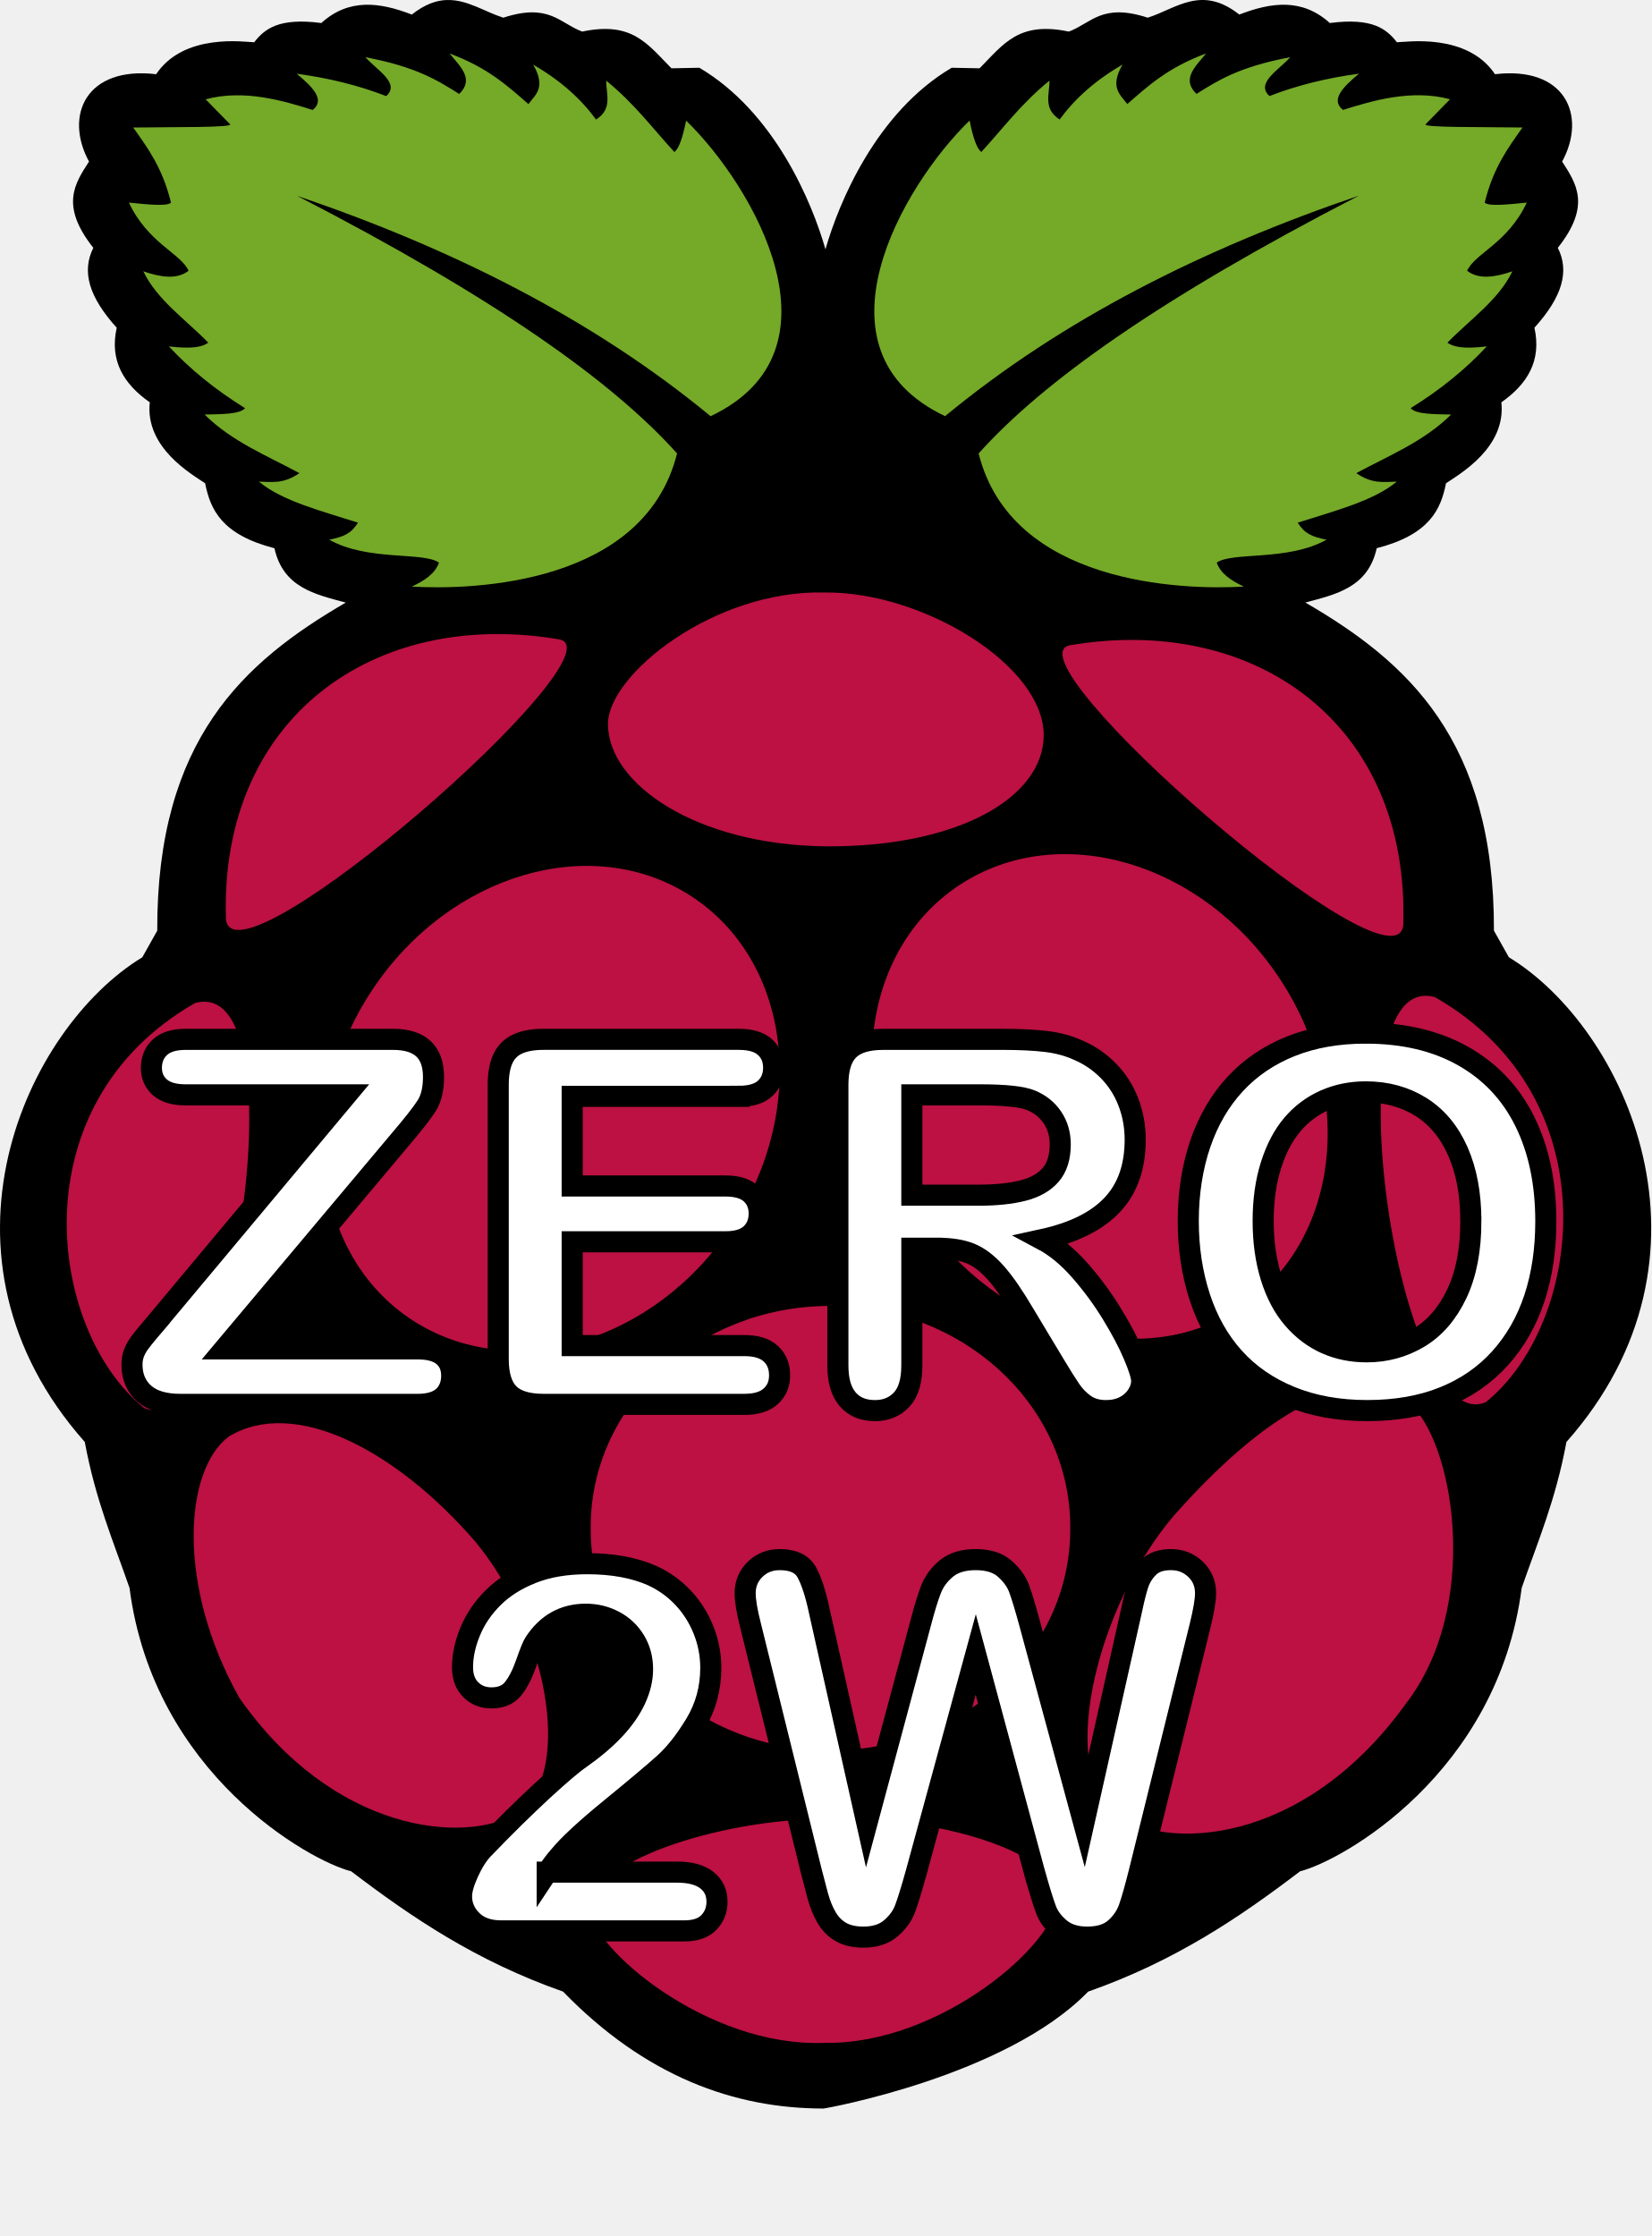
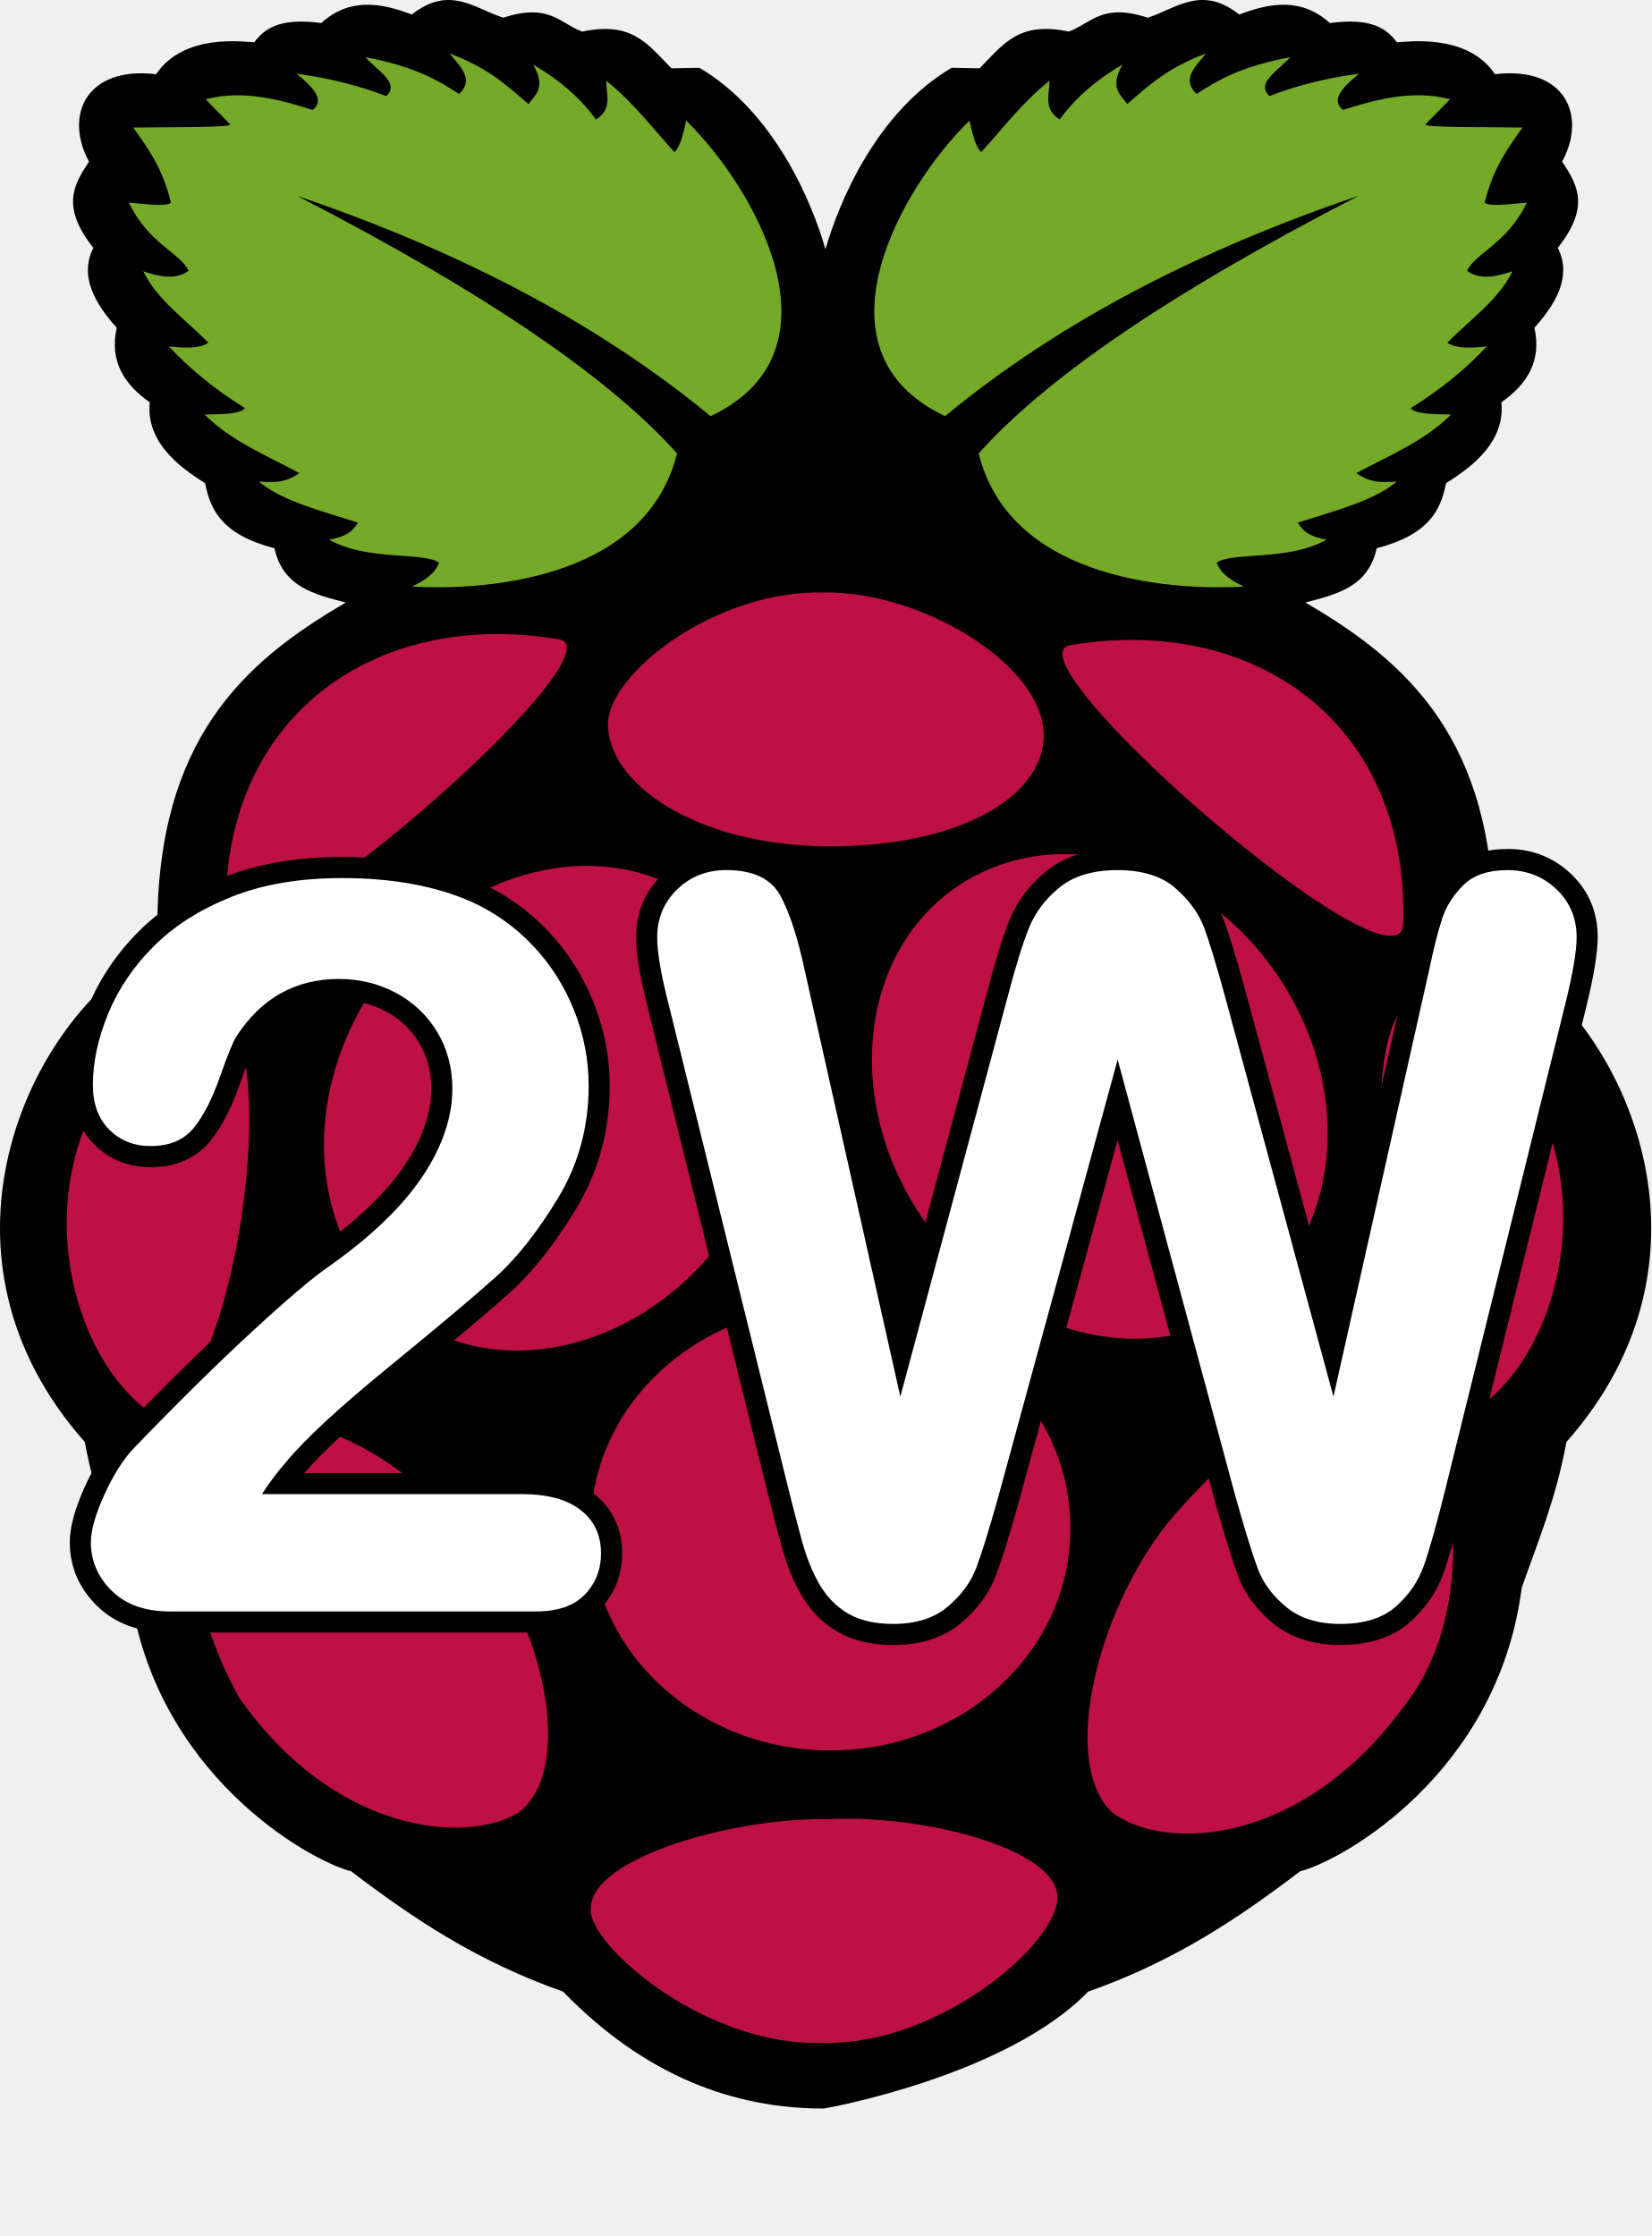
- <svg xmlns="http://www.w3.org/2000/svg" id="Layer_1" data-name="Layer 1" width="626.3" height="848.14" viewBox="0 0 626.3 848.14">
-   <g id="Layer_1-2" data-name="Layer 1">
-     <g id="Layer_11" data-name="Layer 11">
+ <svg xmlns="http://www.w3.org/2000/svg" id="Layer_1" version="1.1" width="626.3" height="848.14" viewBox="0 0 626.3 848.14">
+   <defs>
+     <style>
+       .st0 {
+         fill: #bc1142;
+       }
+ 
+       .st1 {
+         fill: #75a928;
+       }
+ 
+       .st2 {
+         fill: #fff;
+       }
+     </style>
+   </defs>
+   <g id="Layer_1-2">
+     <g id="Layer_11">
      <g>
-         <path d="M169.54,0c-4.04.12-8.4,1.62-13.34,5.52-12.1-4.67-23.84-6.29-34.33,3.21-16.2-2.1-21.47,2.24-25.46,7.3-3.56-.07-26.62-3.66-37.19,12.12-26.57-3.14-34.97,15.63-25.46,33.14-5.43,8.4-11.05,16.7,1.64,32.72-4.49,8.92-1.71,18.6,8.87,30.31-2.79,12.54,2.7,21.39,12.54,28.29-1.84,17.16,15.74,27.14,20.99,30.7,2.02,10,6.22,19.44,26.29,24.65,3.31,14.9,15.38,17.48,27.07,20.6-38.62,22.45-71.74,51.99-71.52,124.46l-5.66,10.09c-44.29,26.93-84.13,113.49-21.82,183.85,4.07,22.02,10.89,37.84,16.97,55.35,9.09,70.55,68.41,103.58,84.06,107.49,22.93,17.46,47.34,34.03,80.39,45.64,31.15,32.12,64.9,44.37,98.83,44.35.5,0,69.18-12.22,100.33-44.35,33.04-11.61,57.46-28.18,80.39-45.64,15.65-3.91,74.97-36.94,84.05-107.49,6.08-17.51,12.9-33.33,16.97-55.35,62.3-70.36,22.46-156.93-21.83-183.86l-5.67-10.09c.23-72.47-32.9-102.01-71.52-124.46,11.68-3.13,23.75-5.7,27.06-20.6,20.08-5.22,24.28-14.65,26.29-24.65,5.25-3.55,22.83-13.53,20.99-30.7,9.84-6.9,15.33-15.75,12.54-28.29,10.58-11.71,13.36-21.39,8.87-30.31,12.69-16.01,7.06-24.31,1.64-32.71,9.51-17.51,1.12-36.29-25.47-33.14-10.57-15.77-33.62-12.19-37.19-12.12-3.99-5.06-9.25-9.4-25.46-7.3-10.49-9.5-22.23-7.88-34.33-3.21-14.37-11.34-23.88-2.25-34.74,1.19-17.4-5.69-21.38,2.1-29.93,5.27-18.97-4.01-24.74,4.72-33.84,13.93l-10.58-.21c-28.62,16.87-42.84,51.21-47.88,68.87-5.04-17.66-19.23-52-47.84-68.87l-10.58.21c-9.11-9.21-14.87-17.94-33.85-13.93-8.55-3.17-12.52-10.96-29.93-5.27C183.77,4.45,177.21-.23,169.5.01" />
-         <path d="M112.56,74.21c75.93,39.15,120.07,70.81,144.25,97.78-12.38,49.64-76.99,51.9-100.61,50.51,4.84-2.25,8.87-4.95,10.3-9.09-5.93-4.21-26.95-.45-41.62-8.69,5.64-1.17,8.27-2.31,10.91-6.47-13.86-4.42-28.8-8.23-37.58-15.56,4.74.06,9.16,1.06,15.35-3.23-12.42-6.69-25.67-12-35.96-22.22,6.42-.16,13.34-.06,15.35-2.42-11.36-7.04-20.95-14.87-28.89-23.43,8.98,1.08,12.78.15,14.95-1.41-8.59-8.8-19.46-16.23-24.65-27.07,6.67,2.3,12.77,3.18,17.17-.2-2.92-6.59-15.43-10.47-22.63-25.86,7.02.68,14.47,1.53,15.96,0-3.26-13.28-8.85-20.75-14.34-28.48,15.03-.22,37.8.06,36.77-1.21l-9.29-9.49c14.68-3.95,29.7.63,40.61,4.04,4.9-3.86-.09-8.75-6.06-13.74,12.48,1.67,23.75,4.53,33.94,8.48,5.44-4.91-3.54-9.83-7.88-14.75,19.28,3.66,27.44,8.8,35.56,13.94,5.89-5.64.34-10.44-3.64-15.35,14.53,5.38,22.02,12.33,29.9,19.19,2.67-3.61,6.79-6.25,1.82-14.95,10.32,5.95,18.09,12.96,23.84,20.81,6.39-4.07,3.8-9.62,3.84-14.75,10.73,8.72,17.53,18.01,25.86,27.07,1.68-1.22,3.15-5.37,4.45-11.92,25.58,24.82,61.73,87.34,9.29,112.13-44.63-36.81-97.94-63.57-157.01-83.64h.02" fill="#75a928" />
-         <path d="M515.44,74.21c-75.92,39.15-120.06,70.81-144.24,97.78,12.38,49.64,76.99,51.9,100.61,50.51-4.84-2.25-8.87-4.95-10.3-9.09,5.93-4.21,26.95-.45,41.62-8.69-5.64-1.17-8.27-2.31-10.91-6.47,13.86-4.42,28.8-8.23,37.58-15.56-4.74.06-9.16,1.06-15.35-3.23,12.42-6.69,25.67-12,35.96-22.22-6.42-.16-13.34-.06-15.35-2.42,11.36-7.04,20.95-14.87,28.89-23.43-8.99,1.08-12.78.15-14.95-1.41,8.59-8.8,19.46-16.23,24.65-27.07-6.67,2.3-12.78,3.18-17.17-.2,2.92-6.59,15.43-10.47,22.63-25.86-7.02.68-14.47,1.53-15.96,0,3.27-13.28,8.86-20.75,14.34-28.49-15.03-.22-37.8.06-36.77-1.21l9.29-9.5c-14.68-3.95-29.7.64-40.61,4.04-4.9-3.86.09-8.75,6.06-13.74-12.47,1.66-23.75,4.53-33.94,8.48-5.45-4.91,3.54-9.83,7.88-14.75-19.28,3.66-27.44,8.8-35.56,13.94-5.89-5.64-.34-10.44,3.64-15.35-14.53,5.38-22.02,12.33-29.9,19.19-2.67-3.61-6.79-6.25-1.82-14.95-10.32,5.95-18.09,12.96-23.84,20.81-6.39-4.07-3.8-9.63-3.84-14.75-10.73,8.72-17.53,18.01-25.86,27.07-1.68-1.22-3.15-5.37-4.45-11.92-25.58,24.82-61.73,87.34-9.29,112.13,44.61-36.82,97.91-63.57,156.98-83.64h0" fill="#75a928" />
-         <path d="M405.95,579.65c.26,46.32-40.24,84.07-90.47,84.31s-91.17-37.11-91.43-83.43v-.88c-.26-46.32,40.24-84.06,90.47-84.31,50.23-.24,91.16,37.11,91.43,83.43v.88" fill="#bc1142" />
-         <path d="M262.38,340.07c37.69,24.69,44.48,80.66,15.17,125-29.31,44.35-83.61,60.28-121.3,35.59-37.69-24.69-44.48-80.66-15.17-125,29.31-44.35,83.61-60.28,121.3-35.59" fill="#bc1142" />
-         <path d="M364.09,335.6c-37.68,24.69-44.48,80.66-15.17,125,29.31,44.35,83.61,60.28,121.3,35.59s44.48-80.66,15.17-125c-29.3-44.34-83.61-60.28-121.3-35.59" fill="#bc1142" />
-         <path d="M74.03,380.44c40.69-10.91,13.74,168.33-19.37,153.62-36.42-29.29-48.14-115.07,19.37-153.62" fill="#bc1142" />
-         <path d="M544.23,378.2c-40.69-10.9-13.74,168.34,19.37,153.63,36.42-29.29,48.14-115.08-19.37-153.63" fill="#bc1142" />
-         <path d="M405.98,244.73c70.22-11.86,128.64,29.86,126.29,106-2.31,29.19-152.15-101.65-126.29-106" fill="#bc1142" />
-         <path d="M211.98,242.5c-70.22-11.86-128.64,29.87-126.29,106,2.31,29.19,152.16-101.66,126.29-106" fill="#bc1142" />
-         <path d="M312.84,224.74c-41.91-1.09-82.13,31.1-82.23,49.78-.11,22.69,33.14,45.92,82.51,46.51,50.42.36,82.6-18.6,82.76-42.01.19-26.53-45.86-54.69-83.05-54.28h0" fill="#bc1142" />
-         <path d="M315.4,690.01c36.54-1.6,85.57,11.77,85.66,29.5.61,17.21-44.46,56.11-88.09,55.36-45.18,1.95-89.48-37.01-88.9-50.51-.68-19.8,55.01-35.25,91.32-34.35" fill="#bc1142" />
-         <path d="M180.44,584.95c26.01,31.34,37.87,86.4,16.16,102.63-20.54,12.39-70.41,7.29-105.86-43.64-23.91-42.74-20.83-86.22-4.04-99,25.1-15.29,63.89,5.37,93.74,40h0" fill="#bc1142" />
-         <path d="M445.15,575.01c-28.15,32.97-43.82,93.1-23.29,112.46,19.63,15.05,72.34,12.94,111.26-41.07,28.27-36.28,18.8-96.87,2.65-112.95-23.99-18.55-58.42,5.19-90.63,41.56h0" fill="#bc1142" />
+         <path d="M169.54,0c-4.04.12-8.4,1.62-13.34,5.52-12.1-4.67-23.84-6.29-34.33,3.21-16.2-2.1-21.47,2.24-25.46,7.3-3.56-.07-26.62-3.66-37.19,12.12-26.57-3.14-34.97,15.63-25.46,33.14-5.43,8.4-11.05,16.7,1.64,32.72-4.49,8.92-1.71,18.6,8.87,30.31-2.79,12.54,2.7,21.39,12.54,28.29-1.84,17.16,15.74,27.14,20.99,30.7,2.02,10,6.22,19.44,26.29,24.65,3.31,14.9,15.38,17.48,27.07,20.6-38.62,22.45-71.74,51.99-71.52,124.46l-5.66,10.09c-44.29,26.93-84.13,113.49-21.82,183.85,4.07,22.02,10.89,37.84,16.97,55.35,9.09,70.55,68.41,103.58,84.06,107.49,22.93,17.46,47.34,34.03,80.39,45.64,31.15,32.12,64.9,44.37,98.83,44.35.5,0,69.18-12.22,100.33-44.35,33.04-11.61,57.46-28.18,80.39-45.64,15.65-3.91,74.97-36.94,84.05-107.49,6.08-17.51,12.9-33.33,16.97-55.35,62.3-70.36,22.46-156.93-21.83-183.86l-5.67-10.09c.23-72.47-32.9-102.01-71.52-124.46,11.68-3.13,23.75-5.7,27.06-20.6,20.08-5.22,24.28-14.65,26.29-24.65,5.25-3.55,22.83-13.53,20.99-30.7,9.84-6.9,15.33-15.75,12.54-28.29,10.58-11.71,13.36-21.39,8.87-30.31,12.69-16.01,7.06-24.31,1.64-32.71,9.51-17.51,1.12-36.29-25.47-33.14-10.57-15.77-33.62-12.19-37.19-12.12-3.99-5.06-9.25-9.4-25.46-7.3-10.49-9.5-22.23-7.88-34.33-3.21-14.37-11.34-23.88-2.25-34.74,1.19-17.4-5.69-21.38,2.1-29.93,5.27-18.97-4.01-24.74,4.72-33.84,13.93l-10.58-.21c-28.62,16.87-42.84,51.21-47.88,68.87-5.04-17.66-19.23-52-47.84-68.87l-10.58.21c-9.11-9.21-14.87-17.94-33.85-13.93-8.55-3.17-12.52-10.96-29.93-5.27C183.77,4.45,177.21-.23,169.5,0" />
+         <path class="st1" d="M112.56,74.21c75.93,39.15,120.07,70.81,144.25,97.78-12.38,49.64-76.99,51.9-100.61,50.51,4.84-2.25,8.87-4.95,10.3-9.09-5.93-4.21-26.95-.45-41.62-8.69,5.64-1.17,8.27-2.31,10.91-6.47-13.86-4.42-28.8-8.23-37.58-15.56,4.74.06,9.16,1.06,15.35-3.23-12.42-6.69-25.67-12-35.96-22.22,6.42-.16,13.34-.06,15.35-2.42-11.36-7.04-20.95-14.87-28.89-23.43,8.98,1.08,12.78.15,14.95-1.41-8.59-8.8-19.46-16.23-24.65-27.07,6.67,2.3,12.77,3.18,17.17-.2-2.92-6.59-15.43-10.47-22.63-25.86,7.02.68,14.47,1.53,15.96,0-3.26-13.28-8.85-20.75-14.34-28.48,15.03-.22,37.8.06,36.77-1.21l-9.29-9.49c14.68-3.95,29.7.63,40.61,4.04,4.9-3.86-.09-8.75-6.06-13.74,12.48,1.67,23.75,4.53,33.94,8.48,5.44-4.91-3.54-9.83-7.88-14.75,19.28,3.66,27.44,8.8,35.56,13.94,5.89-5.64.34-10.44-3.64-15.35,14.53,5.38,22.02,12.33,29.9,19.19,2.67-3.61,6.79-6.25,1.82-14.95,10.32,5.95,18.09,12.96,23.84,20.81,6.39-4.07,3.8-9.62,3.84-14.75,10.73,8.72,17.53,18.01,25.86,27.07,1.68-1.22,3.15-5.37,4.45-11.92,25.58,24.82,61.73,87.34,9.29,112.13-44.63-36.81-97.94-63.57-157.01-83.64h.02" />
+         <path class="st1" d="M515.44,74.21c-75.92,39.15-120.06,70.81-144.24,97.78,12.38,49.64,76.99,51.9,100.61,50.51-4.84-2.25-8.87-4.95-10.3-9.09,5.93-4.21,26.95-.45,41.62-8.69-5.64-1.17-8.27-2.31-10.91-6.47,13.86-4.42,28.8-8.23,37.58-15.56-4.74.06-9.16,1.06-15.35-3.23,12.42-6.69,25.67-12,35.96-22.22-6.42-.16-13.34-.06-15.35-2.42,11.36-7.04,20.95-14.87,28.89-23.43-8.99,1.08-12.78.15-14.95-1.41,8.59-8.8,19.46-16.23,24.65-27.07-6.67,2.3-12.78,3.18-17.17-.2,2.92-6.59,15.43-10.47,22.63-25.86-7.02.68-14.47,1.53-15.96,0,3.27-13.28,8.86-20.75,14.34-28.49-15.03-.22-37.8.06-36.77-1.21l9.29-9.5c-14.68-3.95-29.7.64-40.61,4.04-4.9-3.86.09-8.75,6.06-13.74-12.47,1.66-23.75,4.53-33.94,8.48-5.45-4.91,3.54-9.83,7.88-14.75-19.28,3.66-27.44,8.8-35.56,13.94-5.89-5.64-.34-10.44,3.64-15.35-14.53,5.38-22.02,12.33-29.9,19.19-2.67-3.61-6.79-6.25-1.82-14.95-10.32,5.95-18.09,12.96-23.84,20.81-6.39-4.07-3.8-9.63-3.84-14.75-10.73,8.72-17.53,18.01-25.86,27.07-1.68-1.22-3.15-5.37-4.45-11.92-25.58,24.82-61.73,87.34-9.29,112.13,44.61-36.82,97.91-63.57,156.98-83.64h0" />
+         <path class="st0" d="M405.95,579.65c.26,46.32-40.24,84.07-90.47,84.31s-91.17-37.11-91.43-83.43v-.88c-.26-46.32,40.24-84.06,90.47-84.31,50.23-.24,91.16,37.11,91.43,83.43v.88" />
+         <path class="st0" d="M262.38,340.07c37.69,24.69,44.48,80.66,15.17,125-29.31,44.35-83.61,60.28-121.3,35.59-37.69-24.69-44.48-80.66-15.17-125,29.31-44.35,83.61-60.28,121.3-35.59" />
+         <path class="st0" d="M364.09,335.6c-37.68,24.69-44.48,80.66-15.17,125,29.31,44.35,83.61,60.28,121.3,35.59s44.48-80.66,15.17-125c-29.3-44.34-83.61-60.28-121.3-35.59" />
+         <path class="st0" d="M74.03,380.44c40.69-10.91,13.74,168.33-19.37,153.62-36.42-29.29-48.14-115.07,19.37-153.62" />
+         <path class="st0" d="M544.23,378.2c-40.69-10.9-13.74,168.34,19.37,153.63,36.42-29.29,48.14-115.08-19.37-153.63" />
+         <path class="st0" d="M405.98,244.73c70.22-11.86,128.64,29.86,126.29,106-2.31,29.19-152.15-101.65-126.29-106" />
+         <path class="st0" d="M211.98,242.5c-70.22-11.86-128.64,29.87-126.29,106,2.31,29.19,152.16-101.66,126.29-106" />
+         <path class="st0" d="M312.84,224.74c-41.91-1.09-82.13,31.1-82.23,49.78-.11,22.69,33.14,45.92,82.51,46.51,50.42.36,82.6-18.6,82.76-42.01.19-26.53-45.86-54.69-83.05-54.28h0" />
+         <path class="st0" d="M315.4,690.01c36.54-1.6,85.57,11.77,85.66,29.5.61,17.21-44.46,56.11-88.09,55.36-45.18,1.95-89.48-37.01-88.9-50.51-.68-19.8,55.01-35.25,91.32-34.35" />
+         <path class="st0" d="M180.44,584.95c26.01,31.34,37.87,86.4,16.16,102.63-20.54,12.39-70.41,7.29-105.86-43.64-23.91-42.74-20.83-86.22-4.04-99,25.1-15.29,63.89,5.37,93.74,40h0" />
+         <path class="st0" d="M445.15,575.01c-28.15,32.97-43.82,93.1-23.29,112.46,19.63,15.05,72.34,12.94,111.26-41.07,28.27-36.28,18.8-96.87,2.65-112.95-23.99-18.55-58.42,5.19-90.63,41.56h0" />
      </g>
    </g>
  </g>
-   <g id="Layer_8" data-name="Layer 8">
-     <g id="Text_Outline" data-name="Text Outline">
-       <g>
-         <path d="M60.35,500.39l71.12-85.1h-61.11c-4.28,0-7.51-.94-9.68-2.83-2.17-1.89-3.26-4.38-3.26-7.46s1.09-5.81,3.26-7.79,5.4-2.97,9.68-2.97h78.77c10.2,0,15.3,4.75,15.3,14.26,0,4.53-.85,8.16-2.55,10.86-1.7,2.71-5.13,7.08-10.29,13.13l-66.49,79.15h73.29c4.34,0,7.59.9,9.73,2.69s3.21,4.3,3.21,7.51-1.07,5.98-3.21,7.93-5.38,2.93-9.73,2.93h-89.91c-6.11,0-10.71-1.37-13.79-4.11-3.09-2.74-4.63-6.41-4.63-11,0-1.57.25-3.02.76-4.34.5-1.32,1.18-2.56,2.03-3.73s2.03-2.64,3.54-4.44c1.51-1.79,2.83-3.35,3.97-4.67v-.02h0Z" fill="#fff" stroke="#000" stroke-miterlimit="10" stroke-width="8" />
-         <path d="M280.22,415.86h-63.19v34h58.18c4.28,0,7.48.96,9.59,2.88s3.16,4.46,3.16,7.6-1.04,5.71-3.12,7.7c-2.08,1.98-5.29,2.98-9.63,2.98h-58.18v39.38h65.36c4.41,0,7.73,1.02,9.96,3.07,2.23,2.05,3.35,4.77,3.35,8.17s-1.12,5.94-3.35,7.98c-2.24,2.05-5.56,3.07-9.96,3.07h-76.22c-6.11,0-10.5-1.35-13.18-4.06s-4.01-7.08-4.01-13.13v-104.08c0-4.03.6-7.32,1.79-9.87,1.2-2.55,3.07-4.41,5.62-5.57,2.55-1.17,5.81-1.75,9.78-1.75h74.05c4.47,0,7.79.99,9.96,2.97s3.26,4.58,3.26,7.79-1.09,5.9-3.26,7.89-5.49,2.97-9.96,2.97h0Z" fill="#fff" stroke="#000" stroke-miterlimit="10" stroke-width="8" />
-         <path d="M355.68,473.47h-9.82v44.49c0,5.86-1.29,10.17-3.87,12.94s-5.95,4.16-10.11,4.16c-4.47,0-7.93-1.45-10.39-4.34-2.46-2.9-3.68-7.15-3.68-12.75v-106.54c0-6.04,1.35-10.42,4.06-13.13s7.08-4.06,13.13-4.06h45.62c6.3,0,11.68.27,16.15.8,4.47.54,8.5,1.62,12.09,3.26,4.34,1.83,8.18,4.44,11.52,7.84s5.87,7.35,7.6,11.85,2.6,9.27,2.6,14.31c0,10.33-2.91,18.58-8.74,24.75-5.82,6.17-14.66,10.55-26.49,13.13,4.97,2.64,9.73,6.55,14.26,11.71s8.58,10.66,12.14,16.48c3.56,5.82,6.33,11.08,8.31,15.77s2.98,7.92,2.98,9.68-.58,3.64-1.75,5.43-2.75,3.21-4.77,4.25c-2.02,1.04-4.34,1.56-6.99,1.56-3.15,0-5.79-.74-7.93-2.22-2.14-1.48-3.98-3.35-5.53-5.62-1.54-2.27-3.64-5.6-6.28-10.01l-11.24-18.7c-4.03-6.86-7.63-12.09-10.81-15.68s-6.41-6.04-9.68-7.37c-3.28-1.32-7.4-1.98-12.37-1.98h0ZM371.74,415.29h-25.88v38.06h25.12c6.74,0,12.4-.58,17-1.75,4.6-1.16,8.11-3.15,10.53-5.95,2.42-2.8,3.64-6.66,3.64-11.57,0-3.84-.98-7.23-2.93-10.15-1.95-2.93-4.66-5.12-8.12-6.56-3.28-1.38-9.73-2.08-19.36-2.08h0Z" fill="#fff" stroke="#000" stroke-miterlimit="10" stroke-width="8" />
-         <path d="M518.04,391.87c14.36,0,26.68,2.91,36.98,8.74,10.29,5.82,18.09,14.1,23.38,24.84s7.93,23.34,7.93,37.83c0,10.71-1.45,20.43-4.34,29.18-2.9,8.75-7.24,16.34-13.03,22.76-5.79,6.42-12.91,11.33-21.34,14.73-8.44,3.4-18.1,5.1-29,5.1s-20.53-1.75-29.09-5.24-15.71-8.42-21.44-14.78c-5.73-6.36-10.06-14.01-12.99-22.95s-4.39-18.61-4.39-29,1.53-20.4,4.58-29.28,7.48-16.43,13.27-22.67c5.79-6.23,12.84-11,21.16-14.31,8.31-3.31,17.76-4.96,28.33-4.96h0ZM557.89,463.08c0-10.14-1.64-18.92-4.91-26.35-3.28-7.43-7.95-13.05-14.03-16.86s-13.05-5.71-20.92-5.71c-5.61,0-10.78,1.06-15.54,3.16-4.75,2.11-8.85,5.18-12.28,9.21-3.43,4.03-6.14,9.18-8.12,15.44-1.98,6.27-2.97,13.3-2.97,21.11s.99,14.99,2.97,21.34c1.98,6.36,4.78,11.63,8.41,15.82,3.62,4.19,7.78,7.32,12.47,9.4,4.69,2.08,9.84,3.12,15.44,3.12,7.18,0,13.77-1.79,19.79-5.38,6.01-3.59,10.8-9.13,14.36-16.62s5.34-16.72,5.34-27.67h0Z" fill="#fff" stroke="#000" stroke-miterlimit="10" stroke-width="8" />
-       </g>
-       <g>
-         <path d="M207.55,710.12h49.3c4.91,0,8.66,1.01,11.24,3.02,2.58,2.02,3.87,4.75,3.87,8.22,0,3.09-1.02,5.7-3.07,7.84-2.05,2.14-5.15,3.21-9.3,3.21h-69.51c-4.72,0-8.41-1.31-11.05-3.92-2.64-2.61-3.97-5.68-3.97-9.21,0-2.27.85-5.27,2.55-9.02s3.56-6.69,5.57-8.83c8.37-8.69,15.93-16.13,22.67-22.34,6.74-6.2,11.55-10.28,14.45-12.23,5.16-3.65,9.46-7.32,12.89-11,3.43-3.68,6.04-7.46,7.84-11.33,1.79-3.87,2.69-7.67,2.69-11.38,0-4.03-.96-7.63-2.88-10.81s-4.53-5.65-7.84-7.41c-3.31-1.76-6.91-2.64-10.81-2.64-8.25,0-14.73,3.62-19.46,10.86-.63.94-1.69,3.53-3.16,7.75-1.48,4.22-3.15,7.46-5.01,9.73-1.86,2.27-4.58,3.4-8.17,3.4-3.15,0-5.76-1.04-7.84-3.12s-3.12-4.91-3.12-8.5c0-4.34.98-8.88,2.93-13.6,1.95-4.72,4.86-9,8.74-12.84,3.87-3.84,8.78-6.94,14.73-9.3s12.92-3.54,20.92-3.54c9.63,0,17.85,1.51,24.65,4.53,4.41,2.02,8.28,4.79,11.62,8.31,3.34,3.53,5.93,7.6,7.79,12.23,1.86,4.63,2.79,9.43,2.79,14.4,0,7.81-1.94,14.91-5.81,21.3s-7.82,11.4-11.85,15.02-10.78,9.3-20.26,17.05c-9.48,7.74-15.98,13.76-19.5,18.04-1.51,1.7-3.05,3.75-4.63,6.14v-.03Z" fill="#fff" stroke="#000" stroke-miterlimit="10" stroke-width="8" />
-         <path d="M392.48,710.59l-22.38-83.02-22.67,83.02c-1.76,6.3-3.16,10.81-4.2,13.55s-2.85,5.19-5.43,7.37c-2.58,2.17-6.01,3.26-10.29,3.26-3.46,0-6.31-.65-8.55-1.94s-4.05-3.12-5.43-5.48c-1.39-2.36-2.52-5.16-3.4-8.41-.88-3.24-1.67-6.25-2.36-9.02l-23.05-93.22c-1.39-5.42-2.08-9.54-2.08-12.37,0-3.59,1.26-6.61,3.78-9.07s5.63-3.68,9.35-3.68c5.1,0,8.53,1.64,10.29,4.91,1.76,3.27,3.31,8.03,4.63,14.26l18.13,80.85,20.31-75.65c1.51-5.79,2.86-10.2,4.06-13.22,1.2-3.02,3.15-5.63,5.86-7.84,2.71-2.2,6.39-3.31,11.05-3.31s8.39,1.15,11,3.45,4.42,4.8,5.43,7.51c1.01,2.71,2.36,7.18,4.06,13.41l20.5,75.65,18.13-80.85c.88-4.22,1.71-7.52,2.5-9.92.79-2.39,2.14-4.53,4.06-6.42,1.92-1.89,4.71-2.83,8.36-2.83s6.75,1.21,9.3,3.64c2.55,2.42,3.83,5.46,3.83,9.11,0,2.58-.69,6.71-2.08,12.37l-23.04,93.22c-1.58,6.3-2.88,10.91-3.92,13.84s-2.8,5.49-5.29,7.7c-2.49,2.2-6,3.31-10.53,3.31-4.28,0-7.71-1.07-10.29-3.21-2.58-2.14-4.38-4.55-5.38-7.23-1.01-2.68-2.42-7.26-4.25-13.74h-.01Z" fill="#fff" stroke="#000" stroke-miterlimit="10" stroke-width="8" />
-       </g>
+   <g>
+     <g>
+       <path class="st2" d="M64.46,615.25c-10.48,0-18.85-3.02-24.88-8.98-6.04-5.97-9.11-13.11-9.11-21.23,0-5.15,1.78-11.58,5.45-19.66,3.56-7.85,7.55-14.15,11.86-18.72,16.72-17.35,32-32.41,45.47-44.81,13.73-12.64,23.33-20.75,29.33-24.8,9.96-7.04,18.41-14.26,25.05-21.38,6.53-7.01,11.56-14.28,14.95-21.59,3.32-7.17,5-14.25,5-21.04,0-7.27-1.74-13.84-5.18-19.53-3.44-5.69-8.19-10.18-14.11-13.34-5.99-3.19-12.62-4.81-19.71-4.81-15.17,0-26.78,6.5-35.5,19.87-.62.94-2.18,4.02-5.89,14.6-3.1,8.82-6.69,15.77-10.68,20.64-4.49,5.48-11.02,8.26-19.41,8.26-7.36,0-13.57-2.49-18.48-7.39-4.91-4.91-7.4-11.57-7.4-19.8,0-9.16,2.07-18.82,6.15-28.69,4.08-9.87,10.25-18.95,18.33-26.96,8.09-8.02,18.44-14.56,30.76-19.46,12.3-4.88,26.85-7.35,43.25-7.35,19.71,0,36.82,3.16,50.85,9.4,9.27,4.24,17.49,10.12,24.48,17.5,6.98,7.38,12.49,16.02,16.37,25.68,3.88,9.68,5.85,19.86,5.85,30.25,0,16.26-4.1,31.27-12.18,44.6-7.9,13.04-16.11,23.43-24.42,30.89-8.03,7.21-21.69,18.71-40.6,34.17-18.63,15.22-31.55,27.16-38.39,35.47l-.1.11c-1.49,1.68-3.01,3.55-4.55,5.6h90.77c10.67,0,19.05,2.32,24.9,6.88,6.15,4.8,9.27,11.39,9.27,19.56,0,7.2-2.44,13.39-7.24,18.42-4.85,5.08-12.08,7.65-21.47,7.65H64.46Z" />
+       <path d="M129.72,333.06c19.24,0,35.65,3.02,49.23,9.05,8.8,4.03,16.53,9.56,23.2,16.6,6.66,7.04,11.85,15.18,15.56,24.42,3.71,9.24,5.56,18.83,5.56,28.76,0,15.59-3.87,29.77-11.6,42.53-7.73,12.76-15.62,22.76-23.67,29.99-8.05,7.23-21.53,18.58-40.46,34.04-18.93,15.47-31.91,27.47-38.95,36.02-3.02,3.39-6.1,7.48-9.24,12.26h98.45c9.81,0,17.29,2.01,22.44,6.04,5.15,4.03,7.73,9.49,7.73,16.41,0,6.16-2.05,11.38-6.13,15.65-4.09,4.28-10.28,6.41-18.58,6.41H64.46c-9.43,0-16.79-2.61-22.07-7.83-5.28-5.22-7.92-11.35-7.92-18.39,0-4.53,1.7-10.53,5.09-18.01,3.4-7.48,7.1-13.36,11.13-17.63,16.72-17.35,31.81-32.22,45.26-44.61,13.45-12.38,23.07-20.53,28.86-24.42,10.31-7.29,18.89-14.62,25.74-21.97,6.85-7.36,12.07-14.9,15.65-22.63,3.58-7.73,5.38-15.31,5.38-22.73,0-8.04-1.92-15.24-5.75-21.6-3.84-6.35-9.05-11.28-15.65-14.81-6.6-3.52-13.8-5.28-21.6-5.28-16.47,0-29.42,7.23-38.85,21.69-1.26,1.89-3.37,7.04-6.32,15.47-2.96,8.43-6.29,14.9-10,19.43-3.71,4.53-9.15,6.79-16.31,6.79-6.29,0-11.5-2.08-15.65-6.22-4.15-4.15-6.22-9.81-6.22-16.97,0-8.68,1.95-17.73,5.85-27.16,3.9-9.43,9.71-17.98,17.45-25.65,7.73-7.67,17.54-13.86,29.42-18.58,11.88-4.72,25.81-7.07,41.78-7.07M129.72,325.06c-16.91,0-31.96,2.57-44.73,7.64-12.83,5.09-23.63,11.93-32.1,20.33-8.46,8.39-14.92,17.91-19.21,28.28-4.28,10.36-6.45,20.52-6.45,30.21s2.88,16.95,8.57,22.63c5.69,5.68,12.86,8.57,21.31,8.57,12.01,0,18.87-5.28,22.5-9.72,4.35-5.31,8.06-12.45,11.36-21.85,3.85-10.97,5.2-13.32,5.43-13.68l.02-.03.02-.03c7.93-12.15,18.44-18.06,32.15-18.06,6.52,0,12.35,1.42,17.83,4.34,5.35,2.85,9.46,6.74,12.57,11.88,3.09,5.12,4.6,10.84,4.6,17.46,0,6.21-1.56,12.73-4.63,19.36-3.21,6.93-8.01,13.84-14.25,20.54-6.44,6.91-14.66,13.92-24.44,20.84-6.17,4.18-15.9,12.39-29.73,25.12-13.52,12.45-28.87,27.57-45.61,44.94l-.03.03-.03.03c-4.61,4.89-8.84,11.56-12.59,19.81-3.91,8.61-5.81,15.59-5.81,21.32,0,9.23,3.47,17.33,10.3,24.08,6.8,6.72,16.12,10.14,27.69,10.14h138.81c10.53,0,18.72-2.99,24.36-8.88,5.54-5.8,8.35-12.92,8.35-21.18,0-9.34-3.74-17.19-10.81-22.71-6.58-5.13-15.78-7.73-27.37-7.73h-82.34c6.85-8.07,19.33-19.53,37.14-34.09,18.96-15.49,32.66-27.03,40.74-34.29,8.6-7.72,17.06-18.42,25.16-31.79,8.46-13.97,12.76-29.67,12.76-46.68,0-10.91-2.07-21.59-6.14-31.74-4.07-10.13-9.85-19.2-17.17-26.94-7.34-7.76-15.98-13.94-25.68-18.37l-.04-.02-.04-.02c-14.55-6.46-32.2-9.74-52.47-9.74h0Z" />
+     </g>
+     <g>
+       <path class="st2" d="M508.43,619.97c-9.46,0-17.24-2.47-23.11-7.33-5.67-4.7-9.69-10.12-11.94-16.1-2.07-5.49-4.88-14.57-8.59-27.76l-40.87-151.59-41.38,151.56c-3.54,12.66-6.41,21.88-8.51,27.43-2.31,6.09-6.35,11.59-12.01,16.35-5.87,4.94-13.66,7.45-23.13,7.45-7.59,0-14.01-1.48-19.07-4.4-5.05-2.91-9.19-7.08-12.3-12.38-2.93-5-5.36-10.98-7.2-17.76-1.75-6.44-3.35-12.53-4.74-18.09l-46.02-186.16c-2.87-11.21-4.27-19.61-4.27-25.67,0-8.25,2.94-15.31,8.75-20.97,5.78-5.63,13-8.49,21.46-8.49,11.72,0,19.82,4.01,24.08,11.91,3.69,6.85,6.93,16.79,9.63,29.55l32.65,145.55,36.34-135.38c3.04-11.64,5.82-20.68,8.25-26.84,2.63-6.65,6.97-12.46,12.89-17.28,6.12-4.98,14.39-7.5,24.59-7.5s18.67,2.65,24.61,7.88c5.69,5.01,9.71,10.6,11.95,16.6,2.05,5.52,4.82,14.65,8.22,27.13l36.7,135.48,32.67-145.67c1.77-8.49,3.49-15.3,5.1-20.18,1.76-5.37,4.83-10.22,9.1-14.43,4.59-4.52,11.15-6.81,19.5-6.81s15.5,2.81,21.33,8.36c5.89,5.6,8.88,12.7,8.88,21.1,0,5.52-1.39,13.91-4.26,25.66l-46.02,186.16c-3.16,12.64-5.83,22.06-7.94,28.01-2.29,6.46-6.22,12.19-11.68,17.03-5.7,5.05-13.67,7.61-23.68,7.61Z" />
+       <path d="M571.8,330.05c7.29,0,13.49,2.42,18.58,7.26,5.09,4.84,7.64,10.91,7.64,18.2,0,5.16-1.38,13.39-4.15,24.71l-46.02,186.15c-3.14,12.57-5.75,21.78-7.83,27.63s-5.6,10.97-10.56,15.37c-4.97,4.4-11.97,6.6-21.03,6.6-8.55,0-15.4-2.14-20.56-6.41-5.16-4.27-8.74-9.08-10.75-14.43-2.01-5.34-4.84-14.49-8.49-27.44l-44.7-165.78-45.26,165.78c-3.52,12.57-6.32,21.59-8.39,27.06-2.07,5.47-5.69,10.37-10.85,14.71-5.16,4.34-12.01,6.51-20.56,6.51-6.92,0-12.61-1.29-17.07-3.87-4.46-2.58-8.08-6.22-10.85-10.94-2.77-4.72-5.03-10.31-6.79-16.79-1.76-6.47-3.33-12.48-4.71-18.01l-46.02-186.15c-2.77-10.81-4.15-19.05-4.15-24.71,0-7.17,2.51-13.2,7.54-18.11,5.03-4.9,11.25-7.36,18.67-7.36,10.18,0,17.04,3.27,20.56,9.81,3.52,6.54,6.6,16.03,9.24,28.48l36.21,161.44,40.55-151.07c3.02-11.57,5.72-20.37,8.11-26.4,2.39-6.04,6.29-11.25,11.69-15.65,5.41-4.4,12.76-6.6,22.07-6.6s16.75,2.3,21.97,6.88c5.22,4.59,8.83,9.59,10.85,14.99,2.01,5.41,4.71,14.33,8.11,26.78l40.93,151.07,36.21-161.44c1.76-8.42,3.42-15.02,5-19.8,1.57-4.78,4.27-9.05,8.11-12.82,3.83-3.77,9.4-5.66,16.69-5.66M571.8,322.05c-9.43,0-16.94,2.68-22.3,7.96-4.73,4.66-8.13,10.05-10.1,16.03-1.67,5.08-3.38,11.82-5.22,20.61l-29.12,129.84-32.47-119.87c-3.49-12.79-6.21-21.77-8.33-27.48-2.47-6.64-6.87-12.76-13.06-18.21-6.7-5.89-15.87-8.88-27.26-8.88s-20.27,2.82-27.12,8.4c-6.46,5.26-11.2,11.62-14.08,18.91-2.53,6.39-5.28,15.32-8.41,27.31l-32.12,119.66-29.09-129.7c-2.82-13.29-6.1-23.29-10.01-30.56-3.45-6.4-11.03-14.02-27.6-14.02-9.55,0-17.71,3.24-24.26,9.63-6.61,6.44-9.96,14.46-9.96,23.83,0,6.39,1.44,15.11,4.39,26.66l46.01,186.12c1.4,5.6,3,11.72,4.76,18.19,1.93,7.12,4.49,13.43,7.61,18.73,3.46,5.9,8.09,10.55,13.75,13.82,5.67,3.27,12.76,4.94,21.07,4.94,10.44,0,19.09-2.82,25.71-8.39,6.19-5.21,10.62-11.26,13.18-18,2.18-5.74,5-14.82,8.62-27.74v-.03s.01-.03.01-.03l37.5-137.34,37.02,137.31v.04s.02.04.02.04c3.75,13.31,6.59,22.5,8.7,28.09,2.49,6.64,6.91,12.62,13.13,17.77,6.6,5.48,15.24,8.25,25.66,8.25,11.02,0,19.88-2.9,26.33-8.61,5.97-5.29,10.28-11.58,12.8-18.68,2.18-6.15,4.82-15.43,8.05-28.37l46.02-186.17c2.95-12.08,4.38-20.78,4.38-26.63,0-9.53-3.41-17.61-10.13-24-6.61-6.28-14.71-9.46-24.09-9.46h0Z" />
    </g>
  </g>
</svg>
